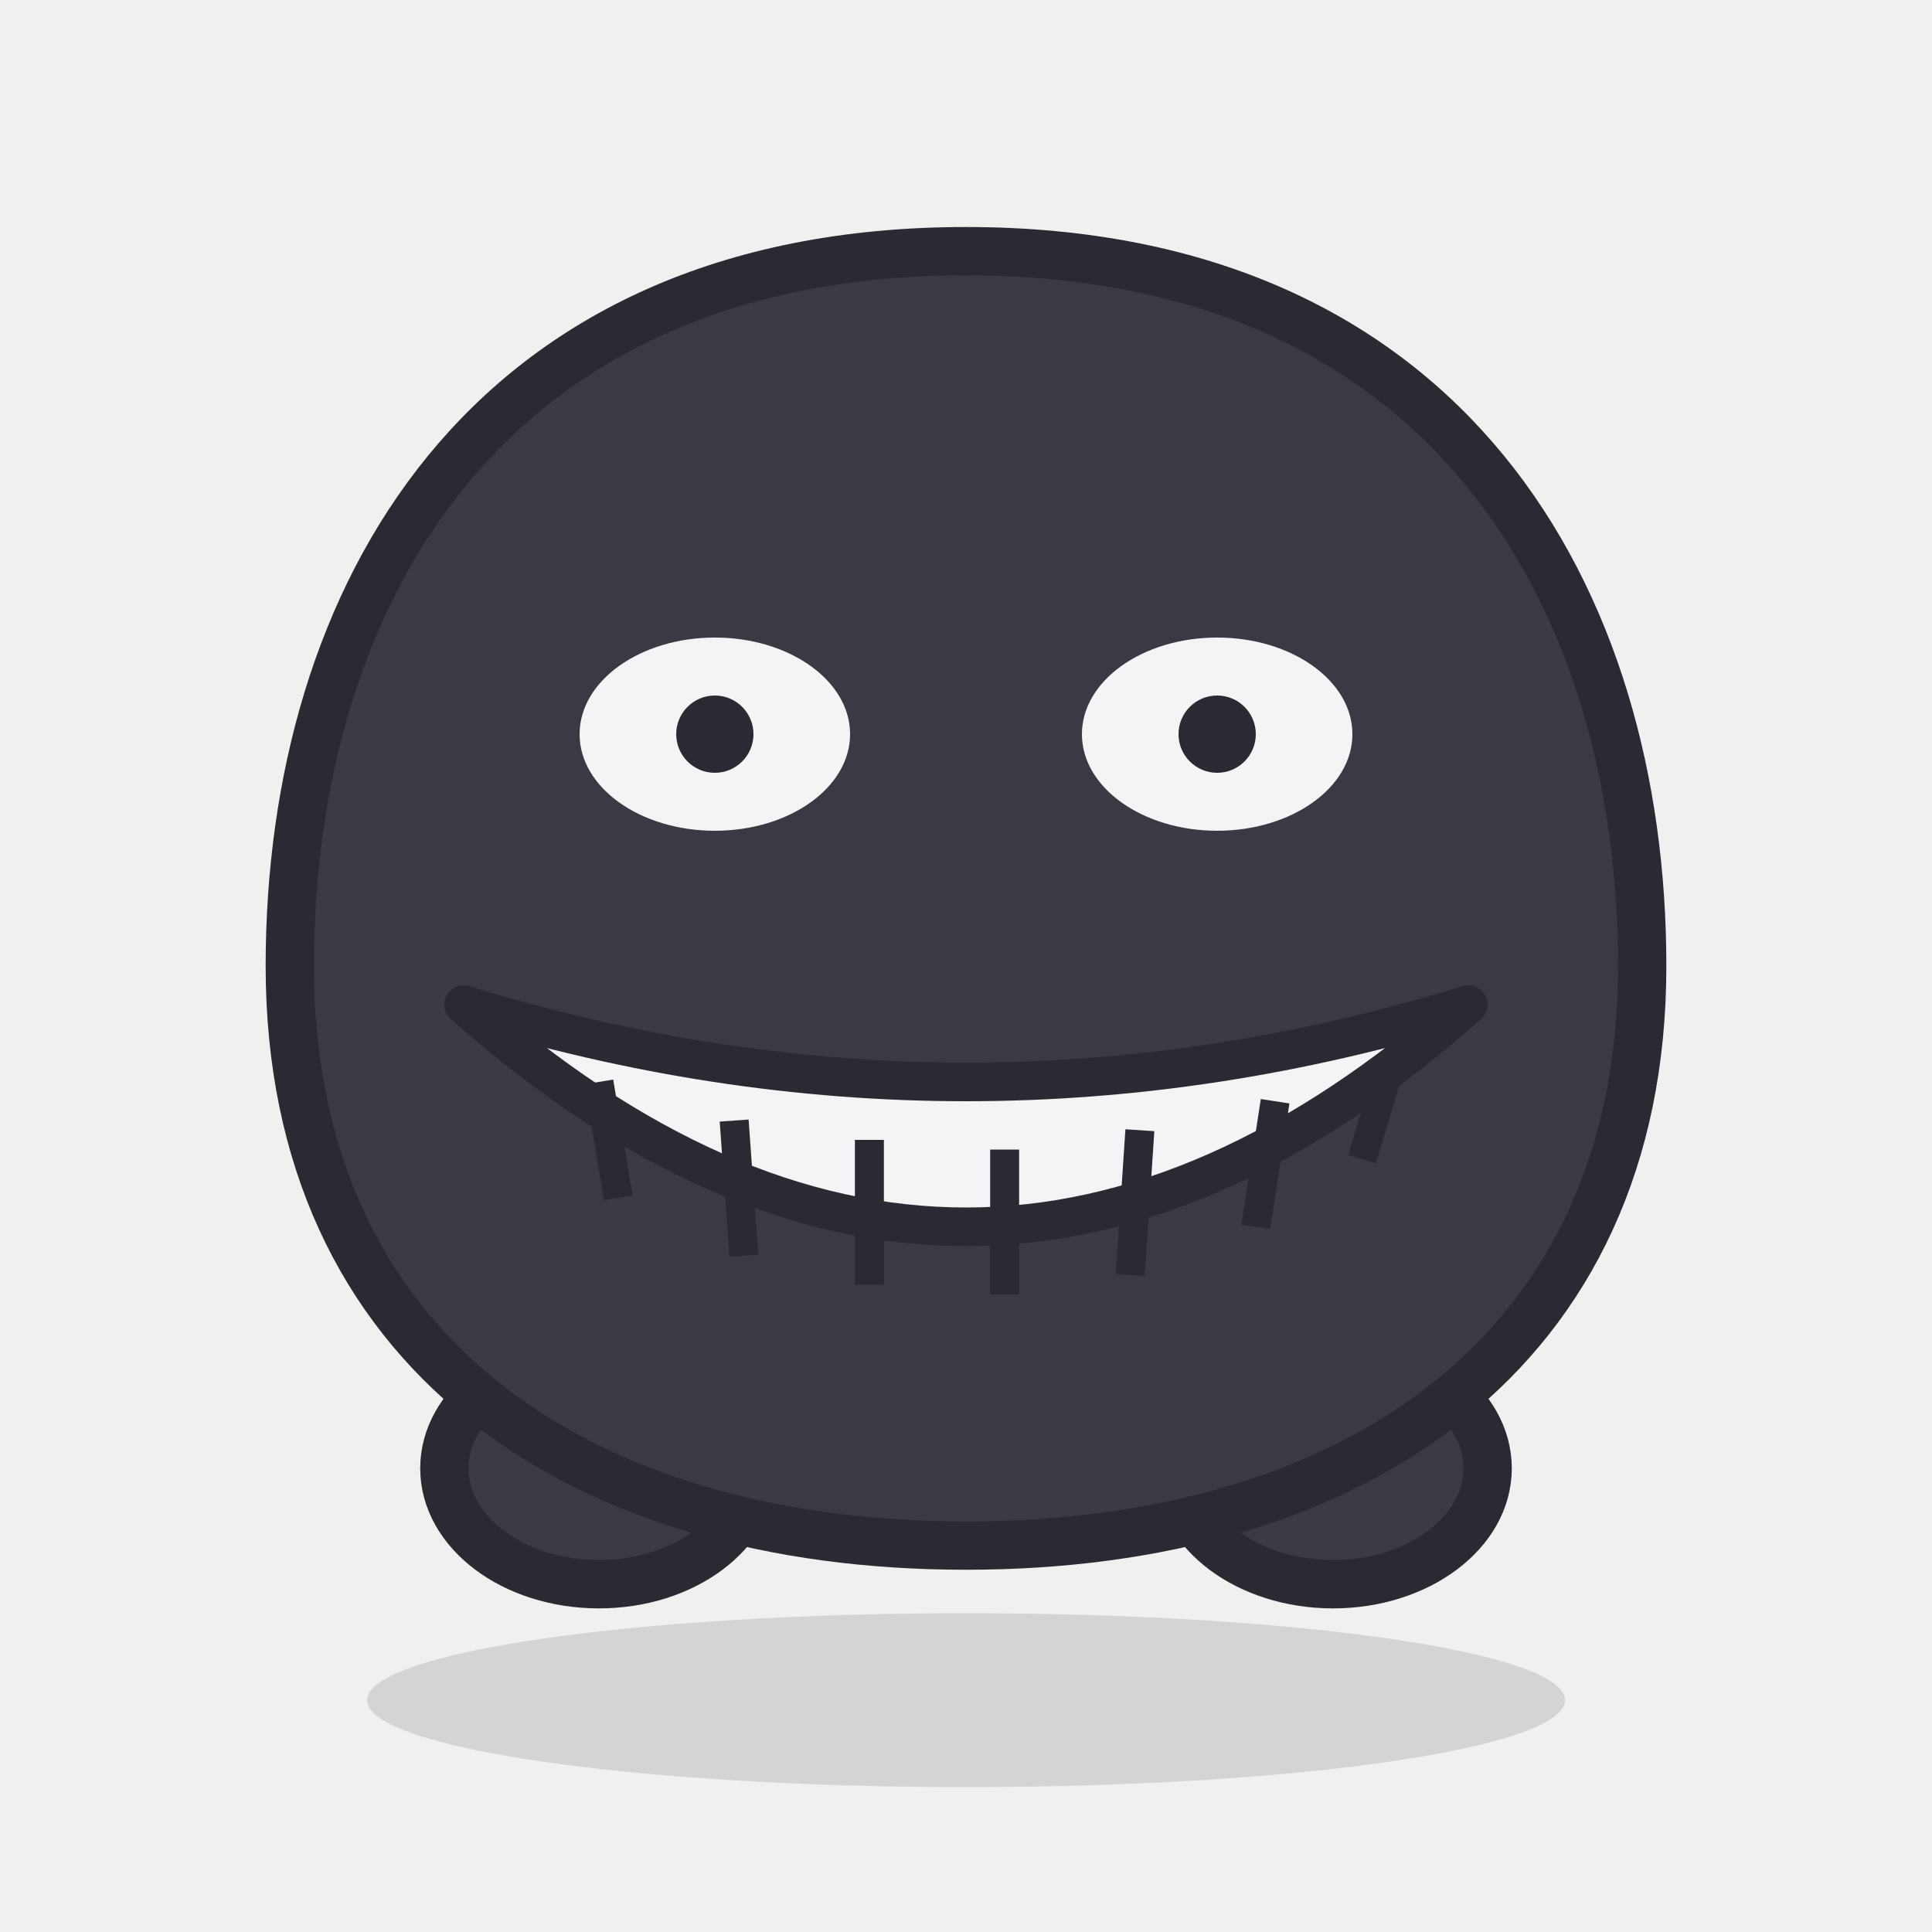
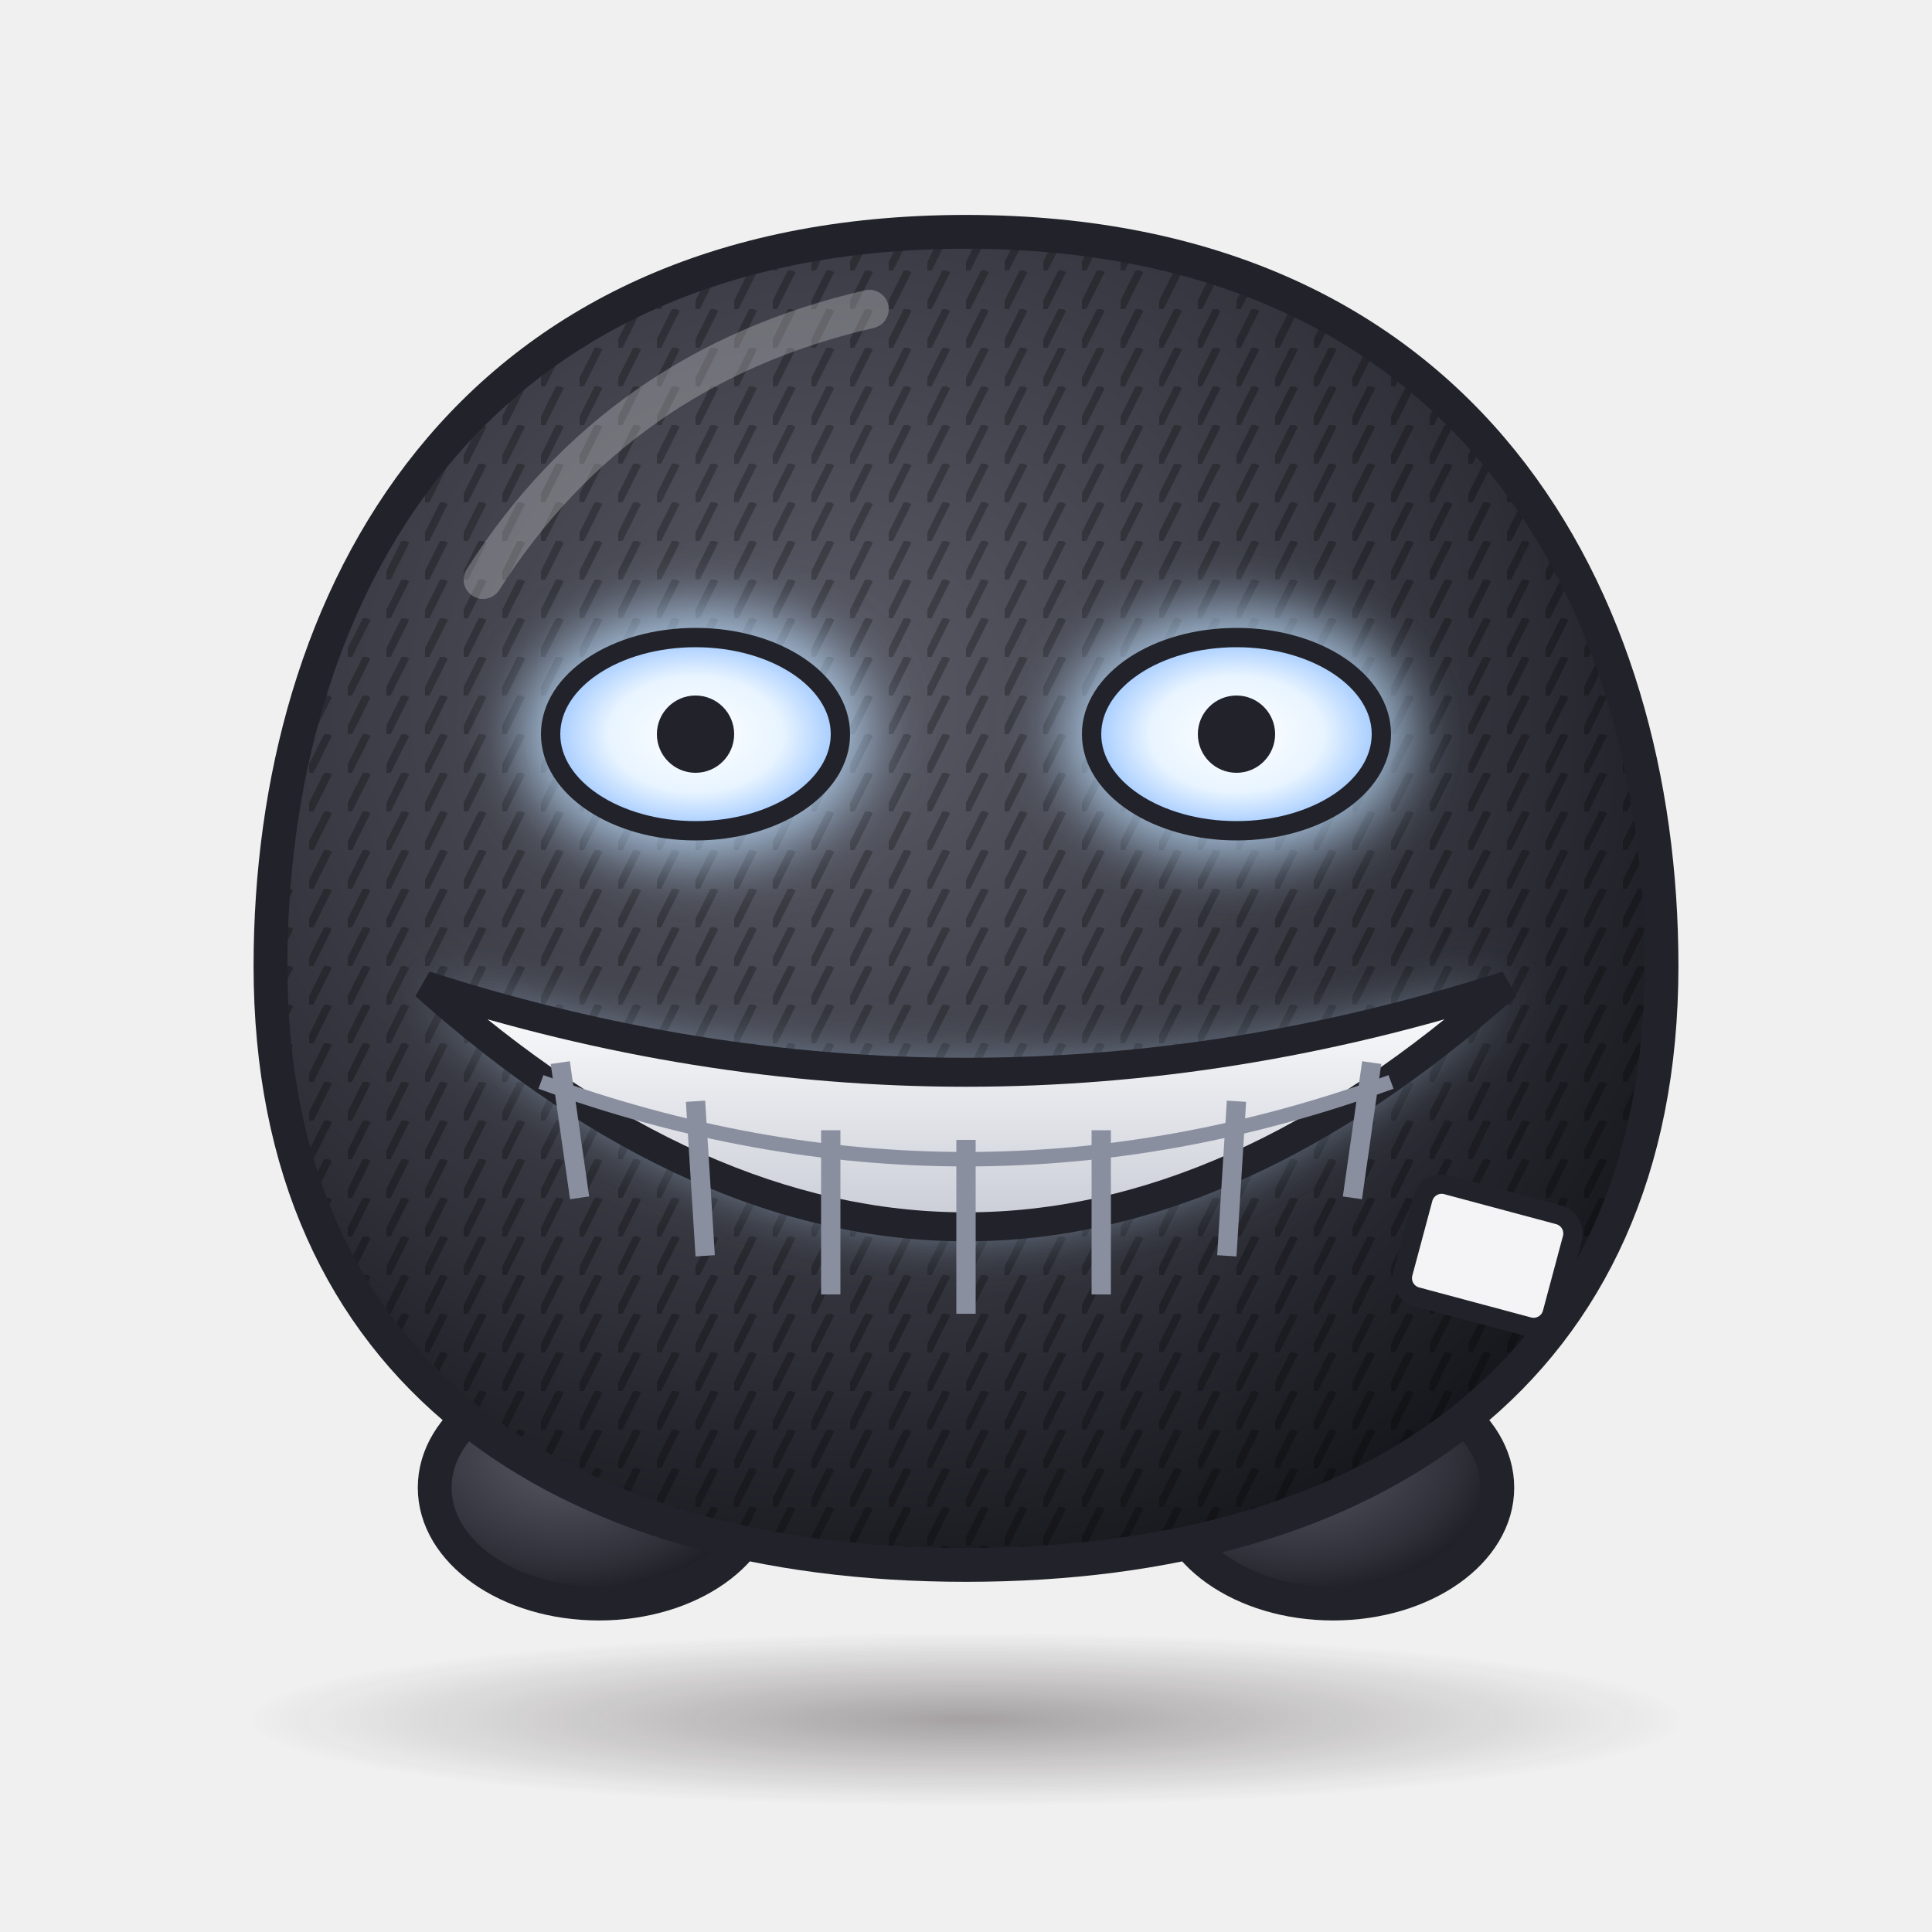
<svg xmlns="http://www.w3.org/2000/svg" viewBox="0 0 200 200">
-   <ellipse cx="100" cy="176" rx="62" ry="9" fill="#000" opacity=".12" />
-   <g stroke="#2a2a33" stroke-width="5" stroke-linejoin="round" stroke-linecap="round">
-     <ellipse cx="62" cy="152" rx="16" ry="12" fill="#3a3a44" />
-     <ellipse cx="138" cy="152" rx="16" ry="12" fill="#3a3a44" />
-     <path d="M100 26C150 26 170 62 170 100C170 140 140 160 100 160C60 160 30 140 30 100C30 62 50 26 100 26Z" fill="#3a3a44" />
-     <path d="M48 104Q100 150 152 104Q100 120 48 104Z" fill="#f4f4f6" stroke-width="4" />
+   <defs>
+     <radialGradient id="sh" cx="0.5" cy="0.5" r="0.5">
+       <stop offset="0" stop-color="#1a1014" stop-opacity="0.35" />
+       <stop offset="1" stop-color="#1a1014" stop-opacity="0" />
+     </radialGradient>
+     <filter id="glow" x="-50%" y="-50%" width="200%" height="200%">
+       <feGaussianBlur stdDeviation="3" />
+     </filter>
+     <radialGradient id="body" cx="0.4" cy="0.35" r="0.7">
+       <stop offset="0" stop-color="#5a5b66" />
+       <stop offset="0.7" stop-color="#2e2f37" />
+       <stop offset="1" stop-color="#16171c" />
+     </radialGradient>
+     <radialGradient id="eg" cx="0.5" cy="0.5" r="0.5">
+       <stop offset="0" stop-color="#ffffff" />
+       <stop offset="0.6" stop-color="#e8f4ff" />
+       <stop offset="1" stop-color="#9fc8ff" />
+     </radialGradient>
+     <linearGradient id="teeth" x1="0" y1="0" x2="0" y2="1">
+       <stop offset="0" stop-color="#ffffff" />
+       <stop offset="1" stop-color="#c9ccd6" />
+     </linearGradient>
+     <pattern id="fur" width="4" height="4" patternUnits="userSpaceOnUse">
+       <path d="M0 4L2 0" stroke="#000" stroke-width=".8" opacity=".25" />
+     </pattern>
+   </defs>
+   <ellipse cx="100" cy="178" rx="74" ry="9" fill="url(#sh)" />
+   <ellipse cx="62" cy="154" rx="17" ry="12" fill="url(#body)" stroke="#22232a" stroke-width="3.5" />
+   <ellipse cx="138" cy="154" rx="17" ry="12" fill="url(#body)" stroke="#22232a" stroke-width="3.5" />
+   <path d="M100 24C152 24 172 62 172 100C172 142 142 162 100 162C58 162 28 142 28 100C28 62 48 24 100 24Z" fill="url(#body)" />
+   <path d="M100 24C152 24 172 62 172 100C172 142 142 162 100 162C58 162 28 142 28 100C28 62 48 24 100 24Z" fill="url(#fur)" />
+   <path d="M100 24C152 24 172 62 172 100C172 142 142 162 100 162C58 162 28 142 28 100C28 62 48 24 100 24Z" fill="none" stroke="#22232a" stroke-width="3.5" />
+   <path d="M50 60Q64 38 90 32" fill="none" stroke="#fff" stroke-width="4" stroke-linecap="round" opacity=".25" />
+   <ellipse cx="72" cy="76" rx="18" ry="13" fill="#bfe0ff" filter="url(#glow)" opacity=".8" />
+   <ellipse cx="128" cy="76" rx="18" ry="13" fill="#bfe0ff" filter="url(#glow)" opacity=".8" />
+   <ellipse cx="72" cy="76" rx="15" ry="10" fill="url(#eg)" stroke="#22232a" stroke-width="2" />
+   <ellipse cx="128" cy="76" rx="15" ry="10" fill="url(#eg)" stroke="#22232a" stroke-width="2" />
+   <circle cx="72" cy="76" r="4" fill="#22232a" />
+   <circle cx="128" cy="76" r="4" fill="#22232a" />
+   <path d="M44 102Q100 152 156 102Q100 120 44 102Z" fill="#bfe0ff" filter="url(#glow)" opacity=".6" />
+   <path d="M44 102Q100 152 156 102Q100 120 44 102Z" fill="url(#teeth)" stroke="#22232a" stroke-width="3" />
+   <g stroke="#8a8fa0" stroke-width="2">
+     <path d="M58 110L60 124M72 114L73 130M86 117V134M100 118V136M114 117V134M128 114L127 130M142 110L140 124" />
  </g>
-   <g stroke="#2a2a33" stroke-width="3">
-     <path d="M62 112L64 124M76 116L77 130M90 118V133M104 119V134M118 117L117 132M132 114L130 127M144 110L141 120" />
-   </g>
-   <ellipse cx="74" cy="76" rx="14" ry="10" fill="#f4f4f6" />
-   <ellipse cx="126" cy="76" rx="14" ry="10" fill="#f4f4f6" />
-   <circle cx="74" cy="76" r="4" fill="#2a2a33" />
-   <circle cx="126" cy="76" r="4" fill="#2a2a33" />
+   <path d="M56 112Q100 128 144 112" fill="none" stroke="#8a8fa0" stroke-width="1.5" />
+   <rect x="146" y="124" width="16" height="12" rx="2" fill="#f4f4f6" stroke="#22232a" stroke-width="2" transform="rotate(15 154 130)" />
</svg>
